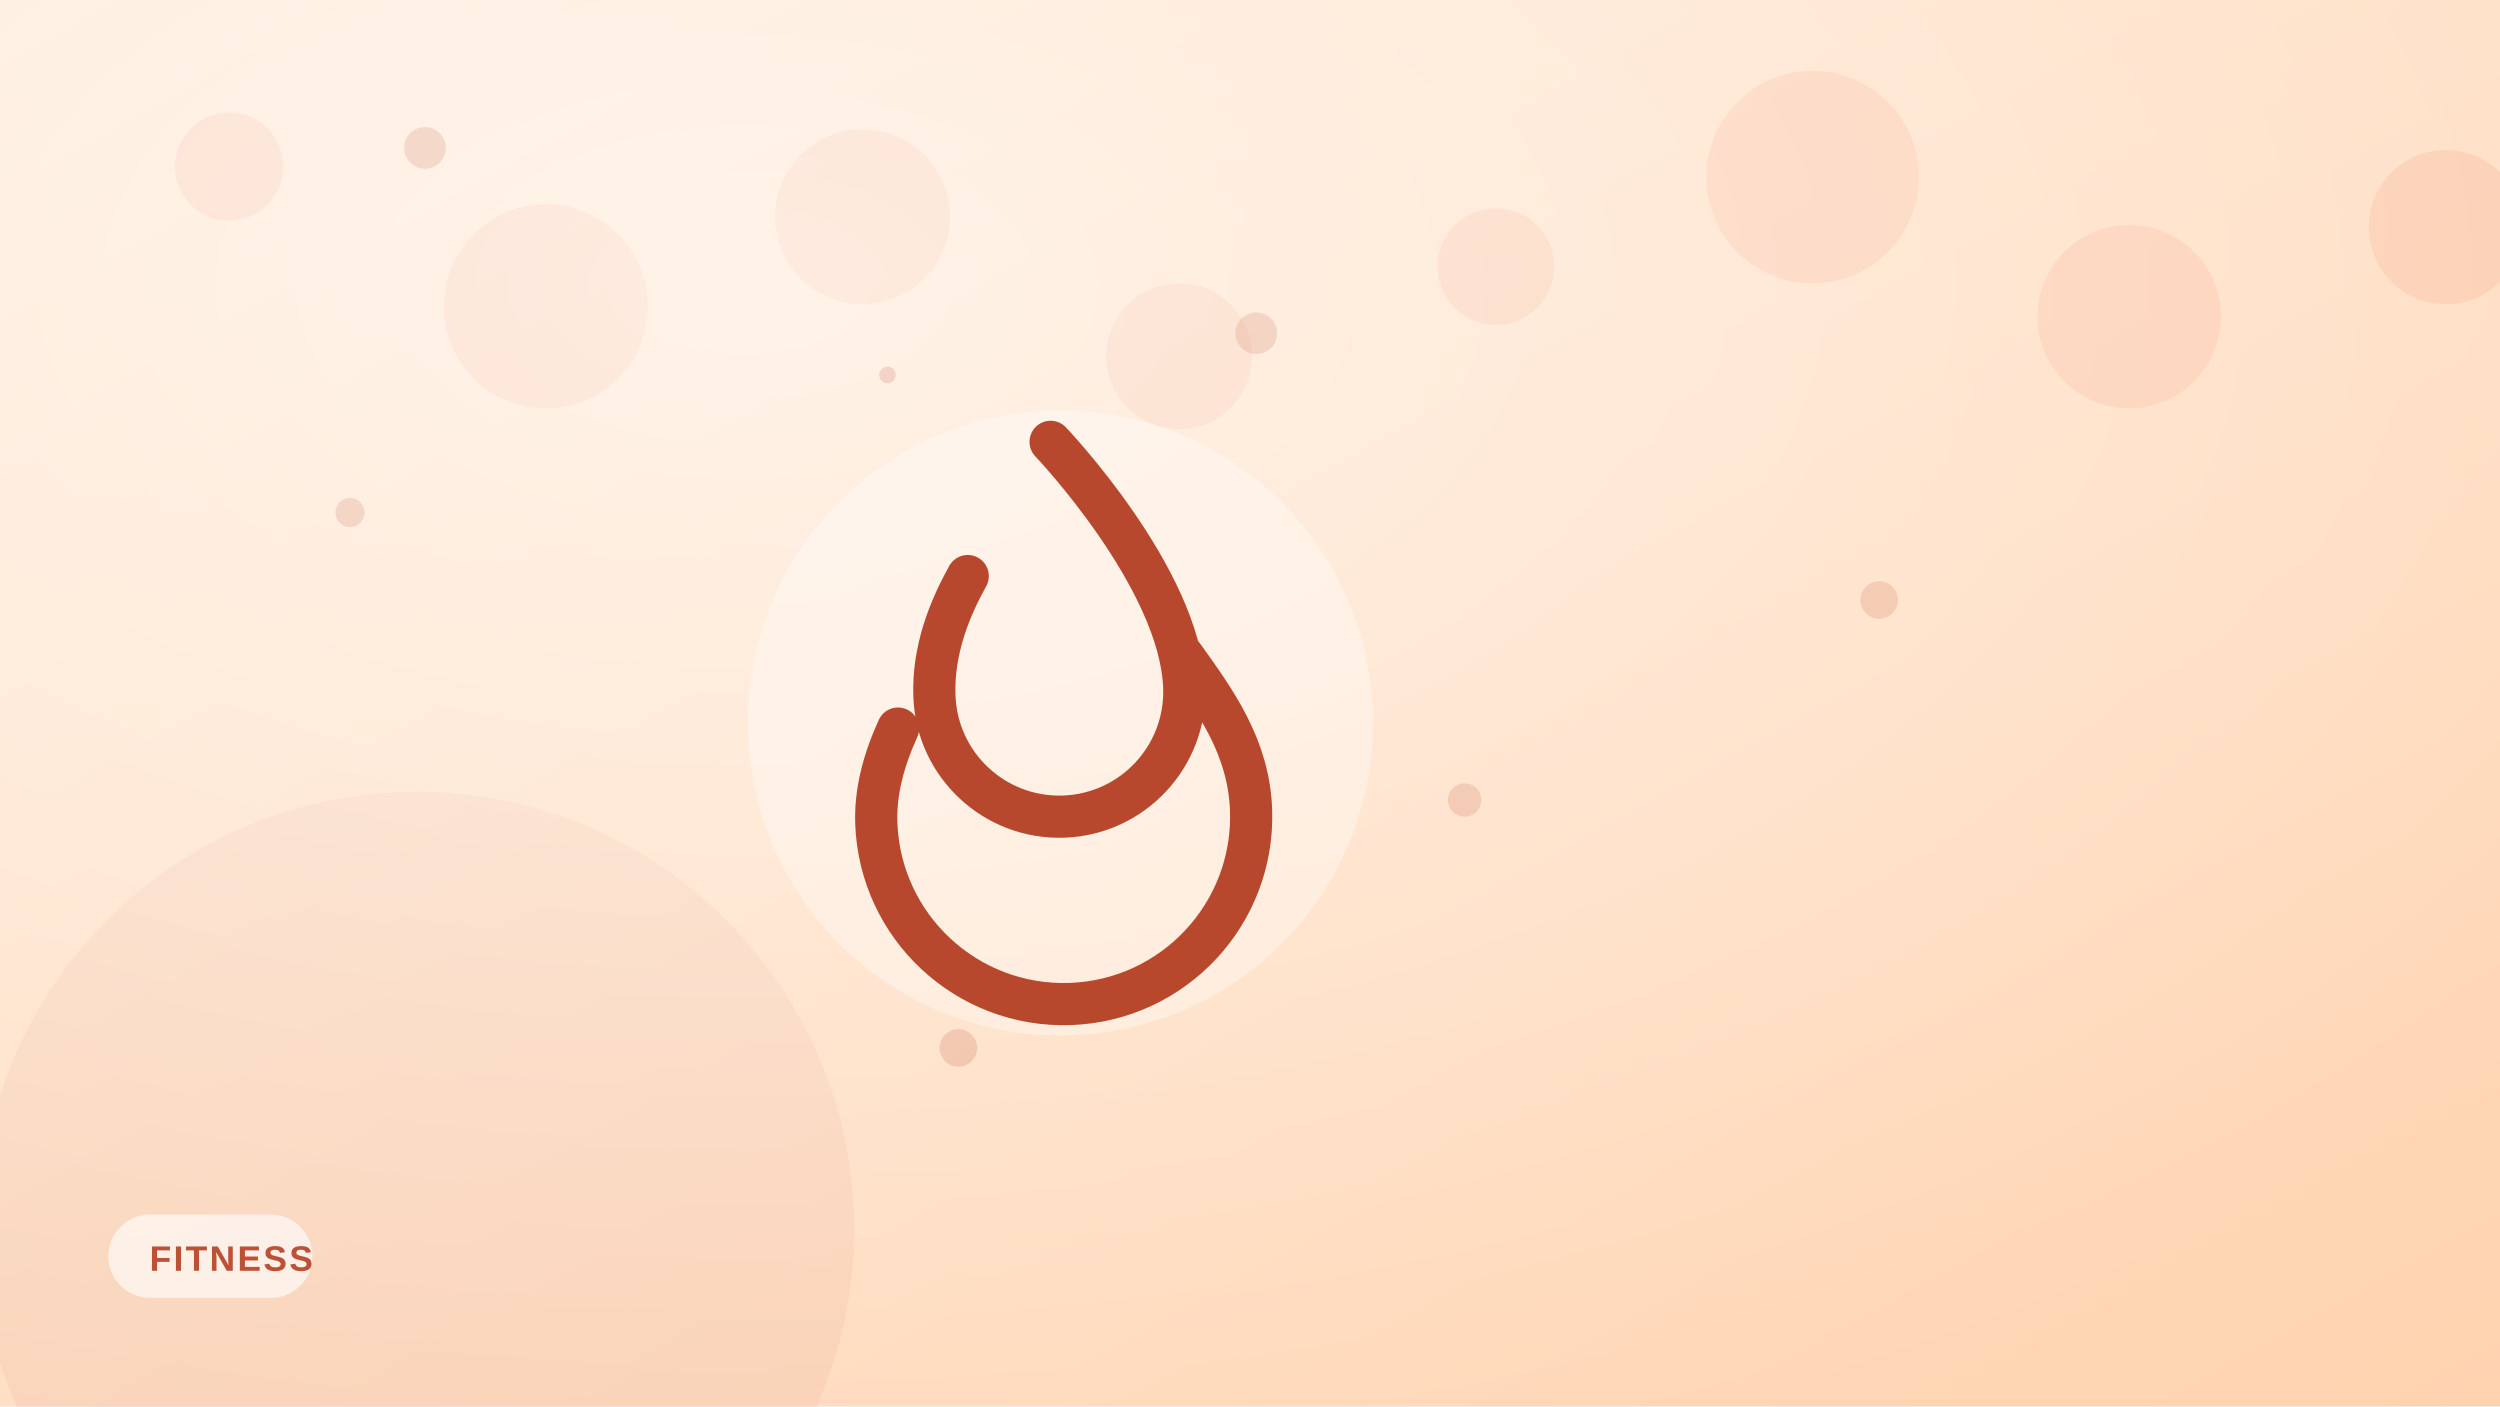
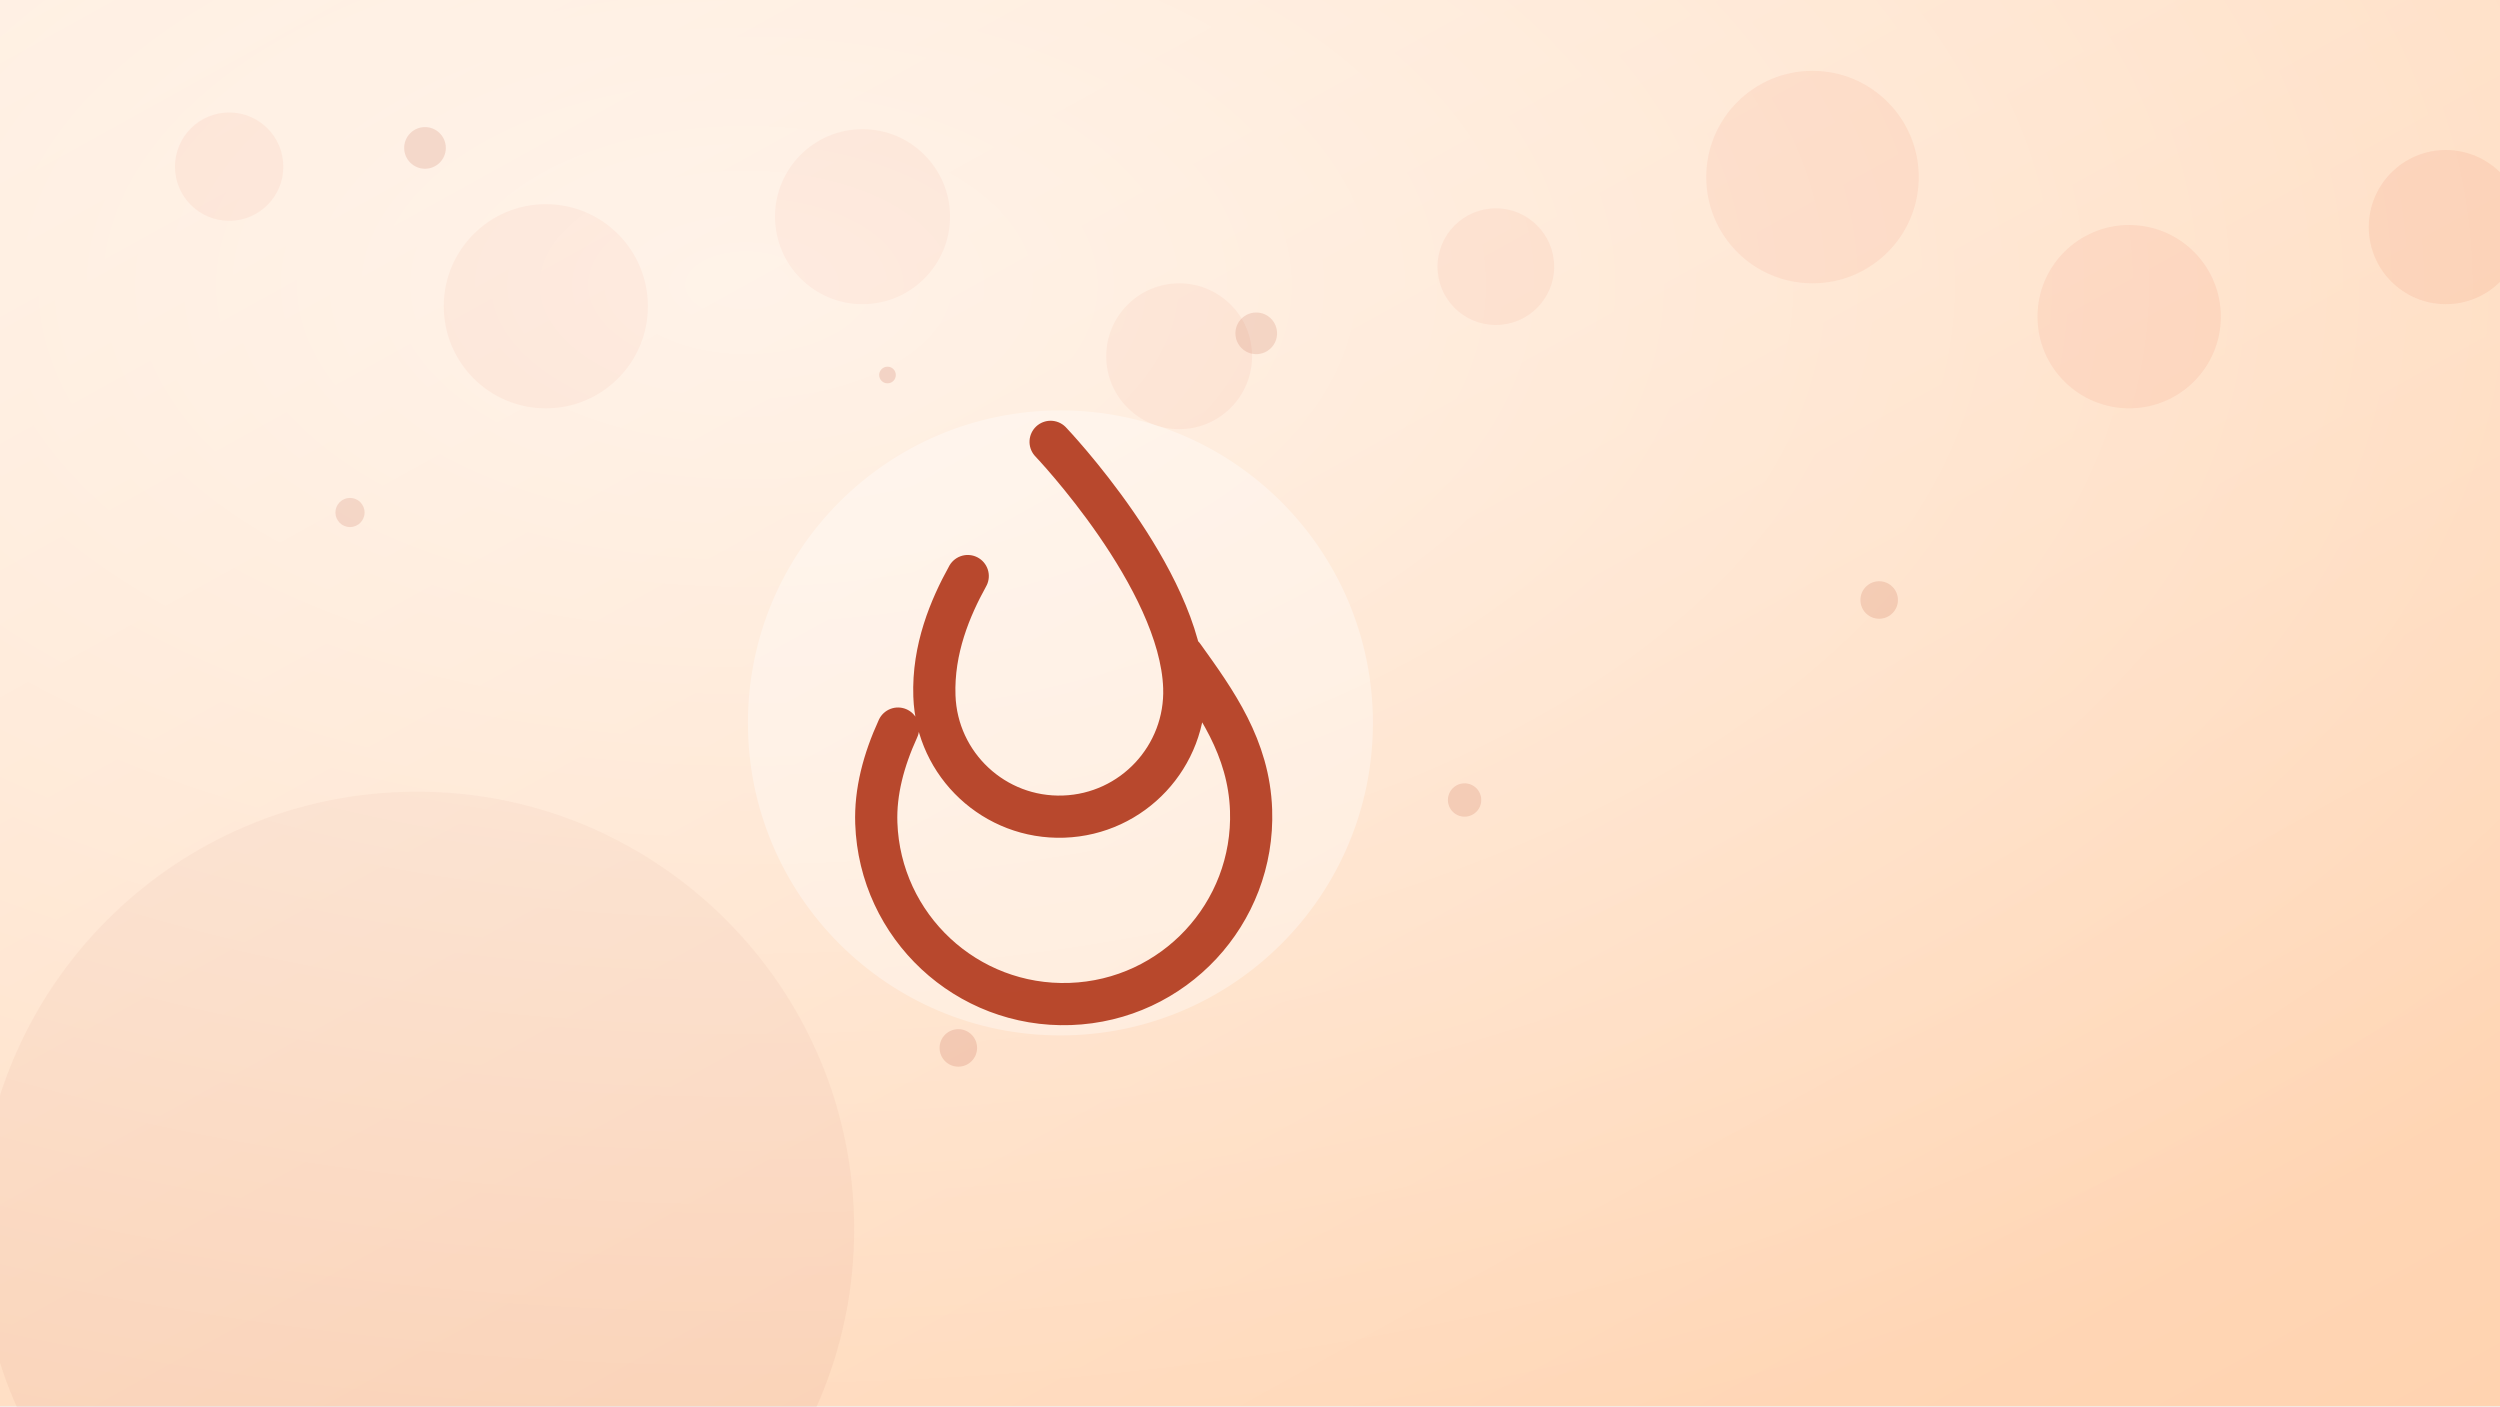
<svg xmlns="http://www.w3.org/2000/svg" viewBox="0 0 1200 675" width="1200" height="675" role="img" aria-label="Fitness">
  <defs>
    <linearGradient id="g25db9c" x1="0" y1="0" x2="1" y2="1">
      <stop offset="0" stop-color="#FFE9D6" />
      <stop offset="1" stop-color="#FFD3B0" />
    </linearGradient>
    <radialGradient id="g25db9ch" cx=".3" cy=".2" r=".9">
      <stop offset="0" stop-color="#FFFFFF" stop-opacity=".55" />
      <stop offset="1" stop-color="#FFFFFF" stop-opacity="0" />
    </radialGradient>
  </defs>
  <rect width="1200" height="675" fill="url(#g25db9c)" />
  <circle cx="110" cy="80" r="26" fill="#E9633F" opacity=".13" />
  <circle cx="262" cy="147" r="49" fill="#E9633F" opacity=".13" />
  <circle cx="414" cy="104" r="42" fill="#E9633F" opacity=".13" />
  <circle cx="566" cy="171" r="35" fill="#E9633F" opacity=".13" />
  <circle cx="718" cy="128" r="28" fill="#E9633F" opacity=".13" />
  <circle cx="870" cy="85" r="51" fill="#E9633F" opacity=".13" />
  <circle cx="1022" cy="152" r="44" fill="#E9633F" opacity=".13" />
  <circle cx="1174" cy="109" r="37" fill="#E9633F" opacity=".13" />
  <circle cx="200" cy="590" r="210" fill="#B23A1E" opacity=".06" />
  <rect width="1200" height="675" fill="url(#g25db9ch)" />
  <circle cx="603" cy="160" r="10" fill="#B23A1E" opacity=".14" />
  <circle cx="902" cy="288" r="9" fill="#B23A1E" opacity=".15" />
  <circle cx="460" cy="503" r="9" fill="#B23A1E" opacity=".16" />
  <circle cx="168" cy="246" r="7" fill="#B23A1E" opacity=".14" />
  <circle cx="703" cy="384" r="8" fill="#B23A1E" opacity=".15" />
  <circle cx="426" cy="180" r="4" fill="#B23A1E" opacity=".16" />
  <circle cx="204" cy="71" r="10" fill="#B23A1E" opacity=".14" />
  <circle cx="509" cy="347" r="150" fill="#FFFFFF" opacity=".34" />
  <g transform="translate(509,347) rotate(-2) scale(15)">
    <g transform="translate(-12,-12)" fill="none" stroke="#B23A1E" stroke-opacity=".92" stroke-width="1.35" stroke-linecap="round" stroke-linejoin="round">
      <path d="M12 3s4 4.5 4 8a4 4 0 0 1-8 0c0-1.5.6-2.8 1.2-3.8M12 21a6 6 0 0 0 6-6c0-2-1-3.5-2-5M12 21a6 6 0 0 1-6-6c0-1 .3-2 .8-3" />
    </g>
  </g>
-   <g opacity=".85">
-     <rect x="52" y="583" width="98" height="40" rx="20" fill="#FFFFFF" opacity=".72" />
-     <text x="111" y="610" text-anchor="middle" font-family="Instrument Sans,Arial,sans-serif" font-size="17" font-weight="700" letter-spacing="1.1" fill="#B23A1E">FITNESS</text>
-   </g>
</svg>
